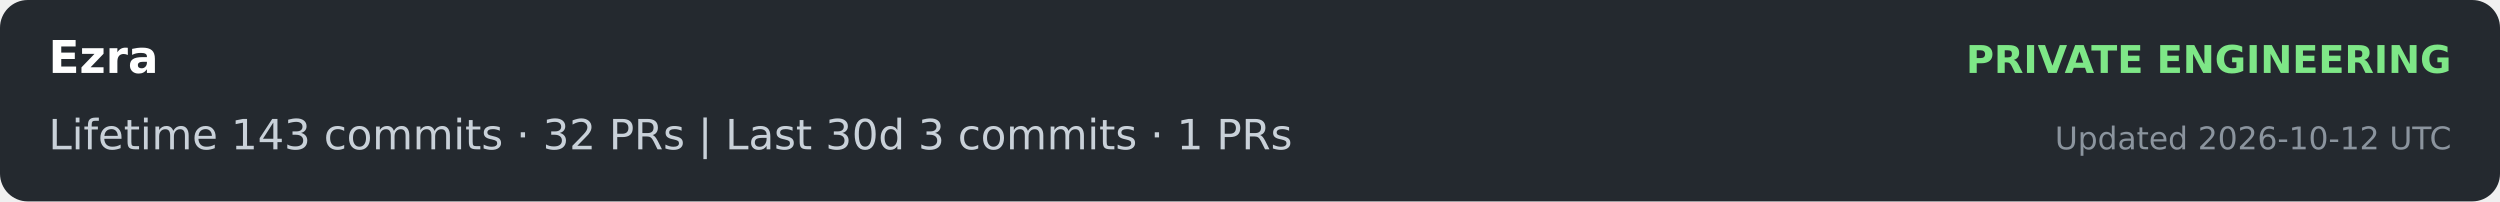
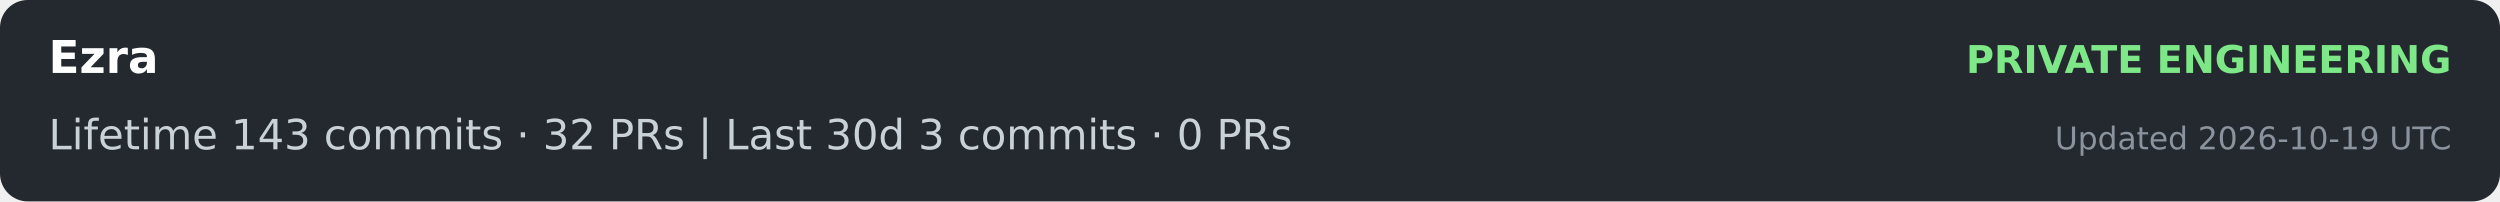
- <svg xmlns="http://www.w3.org/2000/svg" width="720" height="58" role="img" aria-label="Ezra: lifetime 143 commits and 32 PRs; last 30 days 3 commits and 1 PRs">
+ <svg xmlns="http://www.w3.org/2000/svg" width="720" height="58" role="img" aria-label="Ezra: lifetime 143 commits and 32 PRs; last 30 days 3 commits and 0 PRs">
  <rect width="720" height="58" rx="8" fill="#24292f" />
  <text x="14" y="21" fill="#ffffff" font-family="Verdana,DejaVu Sans,sans-serif" font-size="13" font-weight="700">Ezra</text>
  <text x="706" y="21" text-anchor="end" fill="#7ee787" font-family="Verdana,DejaVu Sans,sans-serif" font-size="11" font-weight="700">PRIVATE ENGINEERING</text>
-   <text x="14" y="43" fill="#c9d1d9" font-family="Verdana,DejaVu Sans,sans-serif" font-size="12">Lifetime  143 commits · 32 PRs     |     Last 30d  3 commits · 1 PRs</text>
-   <text x="706" y="43" text-anchor="end" fill="#8b949e" font-family="Verdana,DejaVu Sans,sans-serif" font-size="9">Updated 2026-10-12 UTC</text>
+   <text x="14" y="43" fill="#c9d1d9" font-family="Verdana,DejaVu Sans,sans-serif" font-size="12">Lifetime  143 commits · 32 PRs     |     Last 30d  3 commits · 0 PRs</text>
+   <text x="706" y="43" text-anchor="end" fill="#8b949e" font-family="Verdana,DejaVu Sans,sans-serif" font-size="9">Updated 2026-10-19 UTC</text>
</svg>
